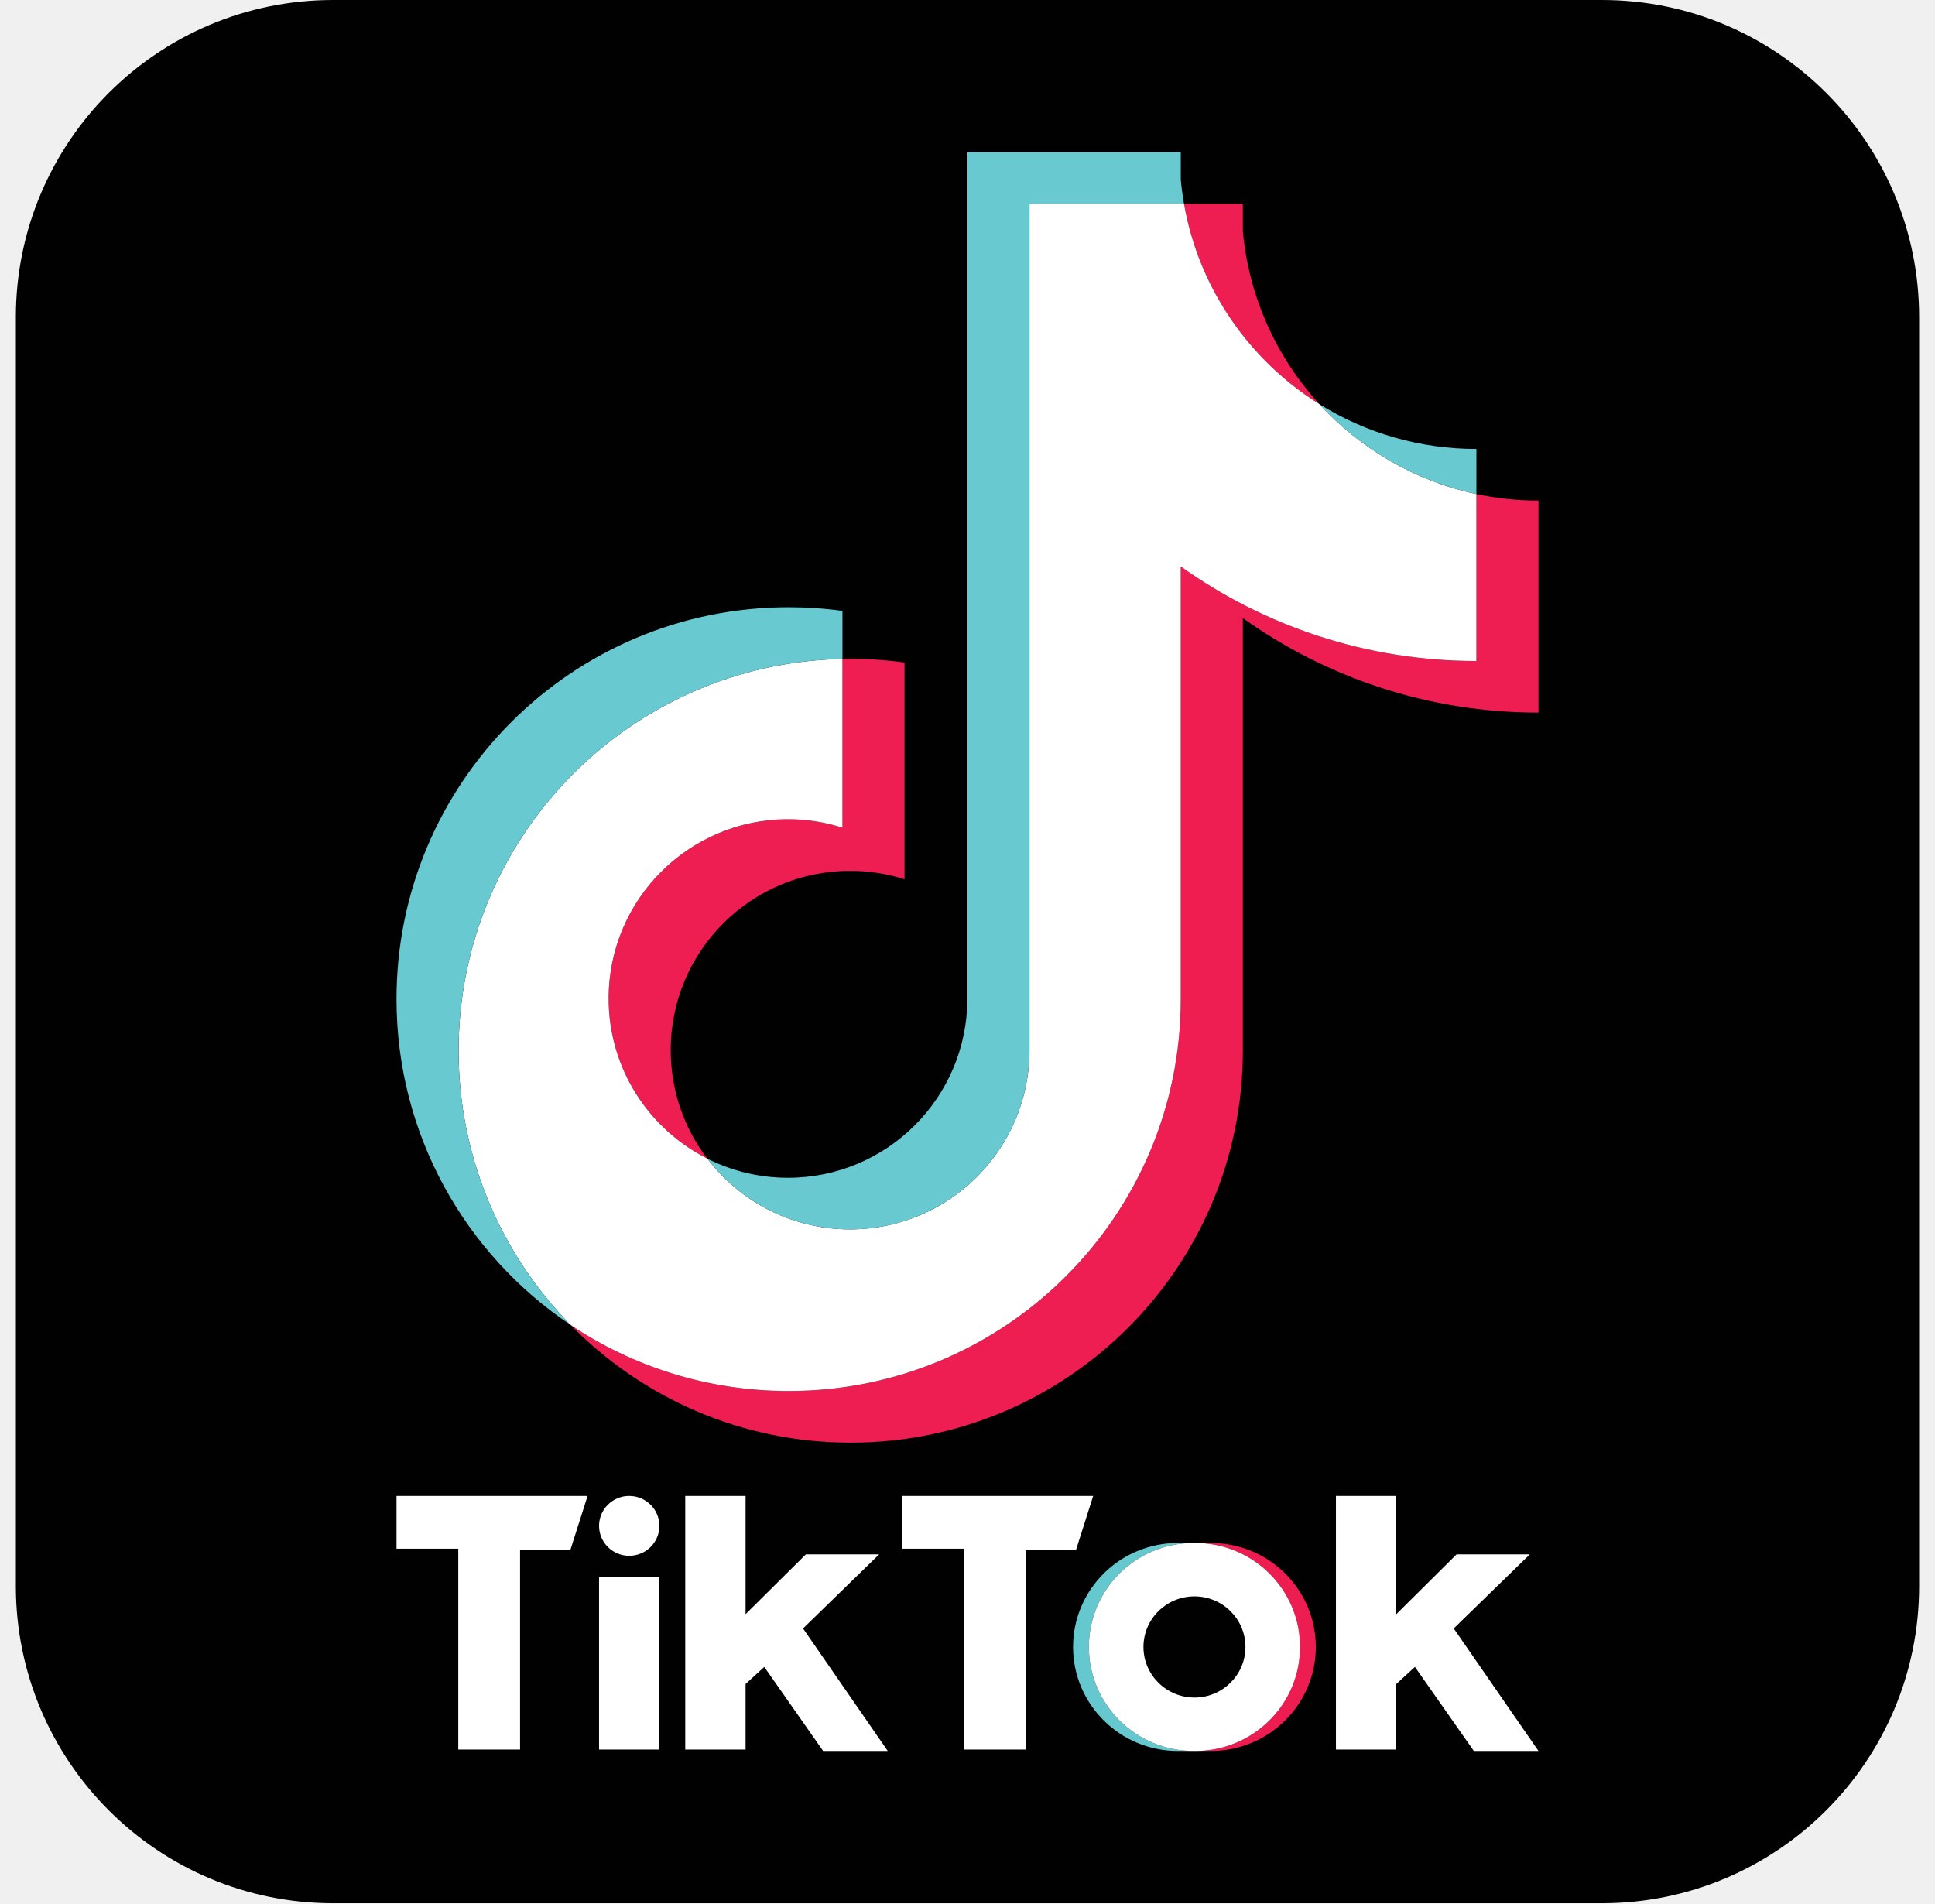
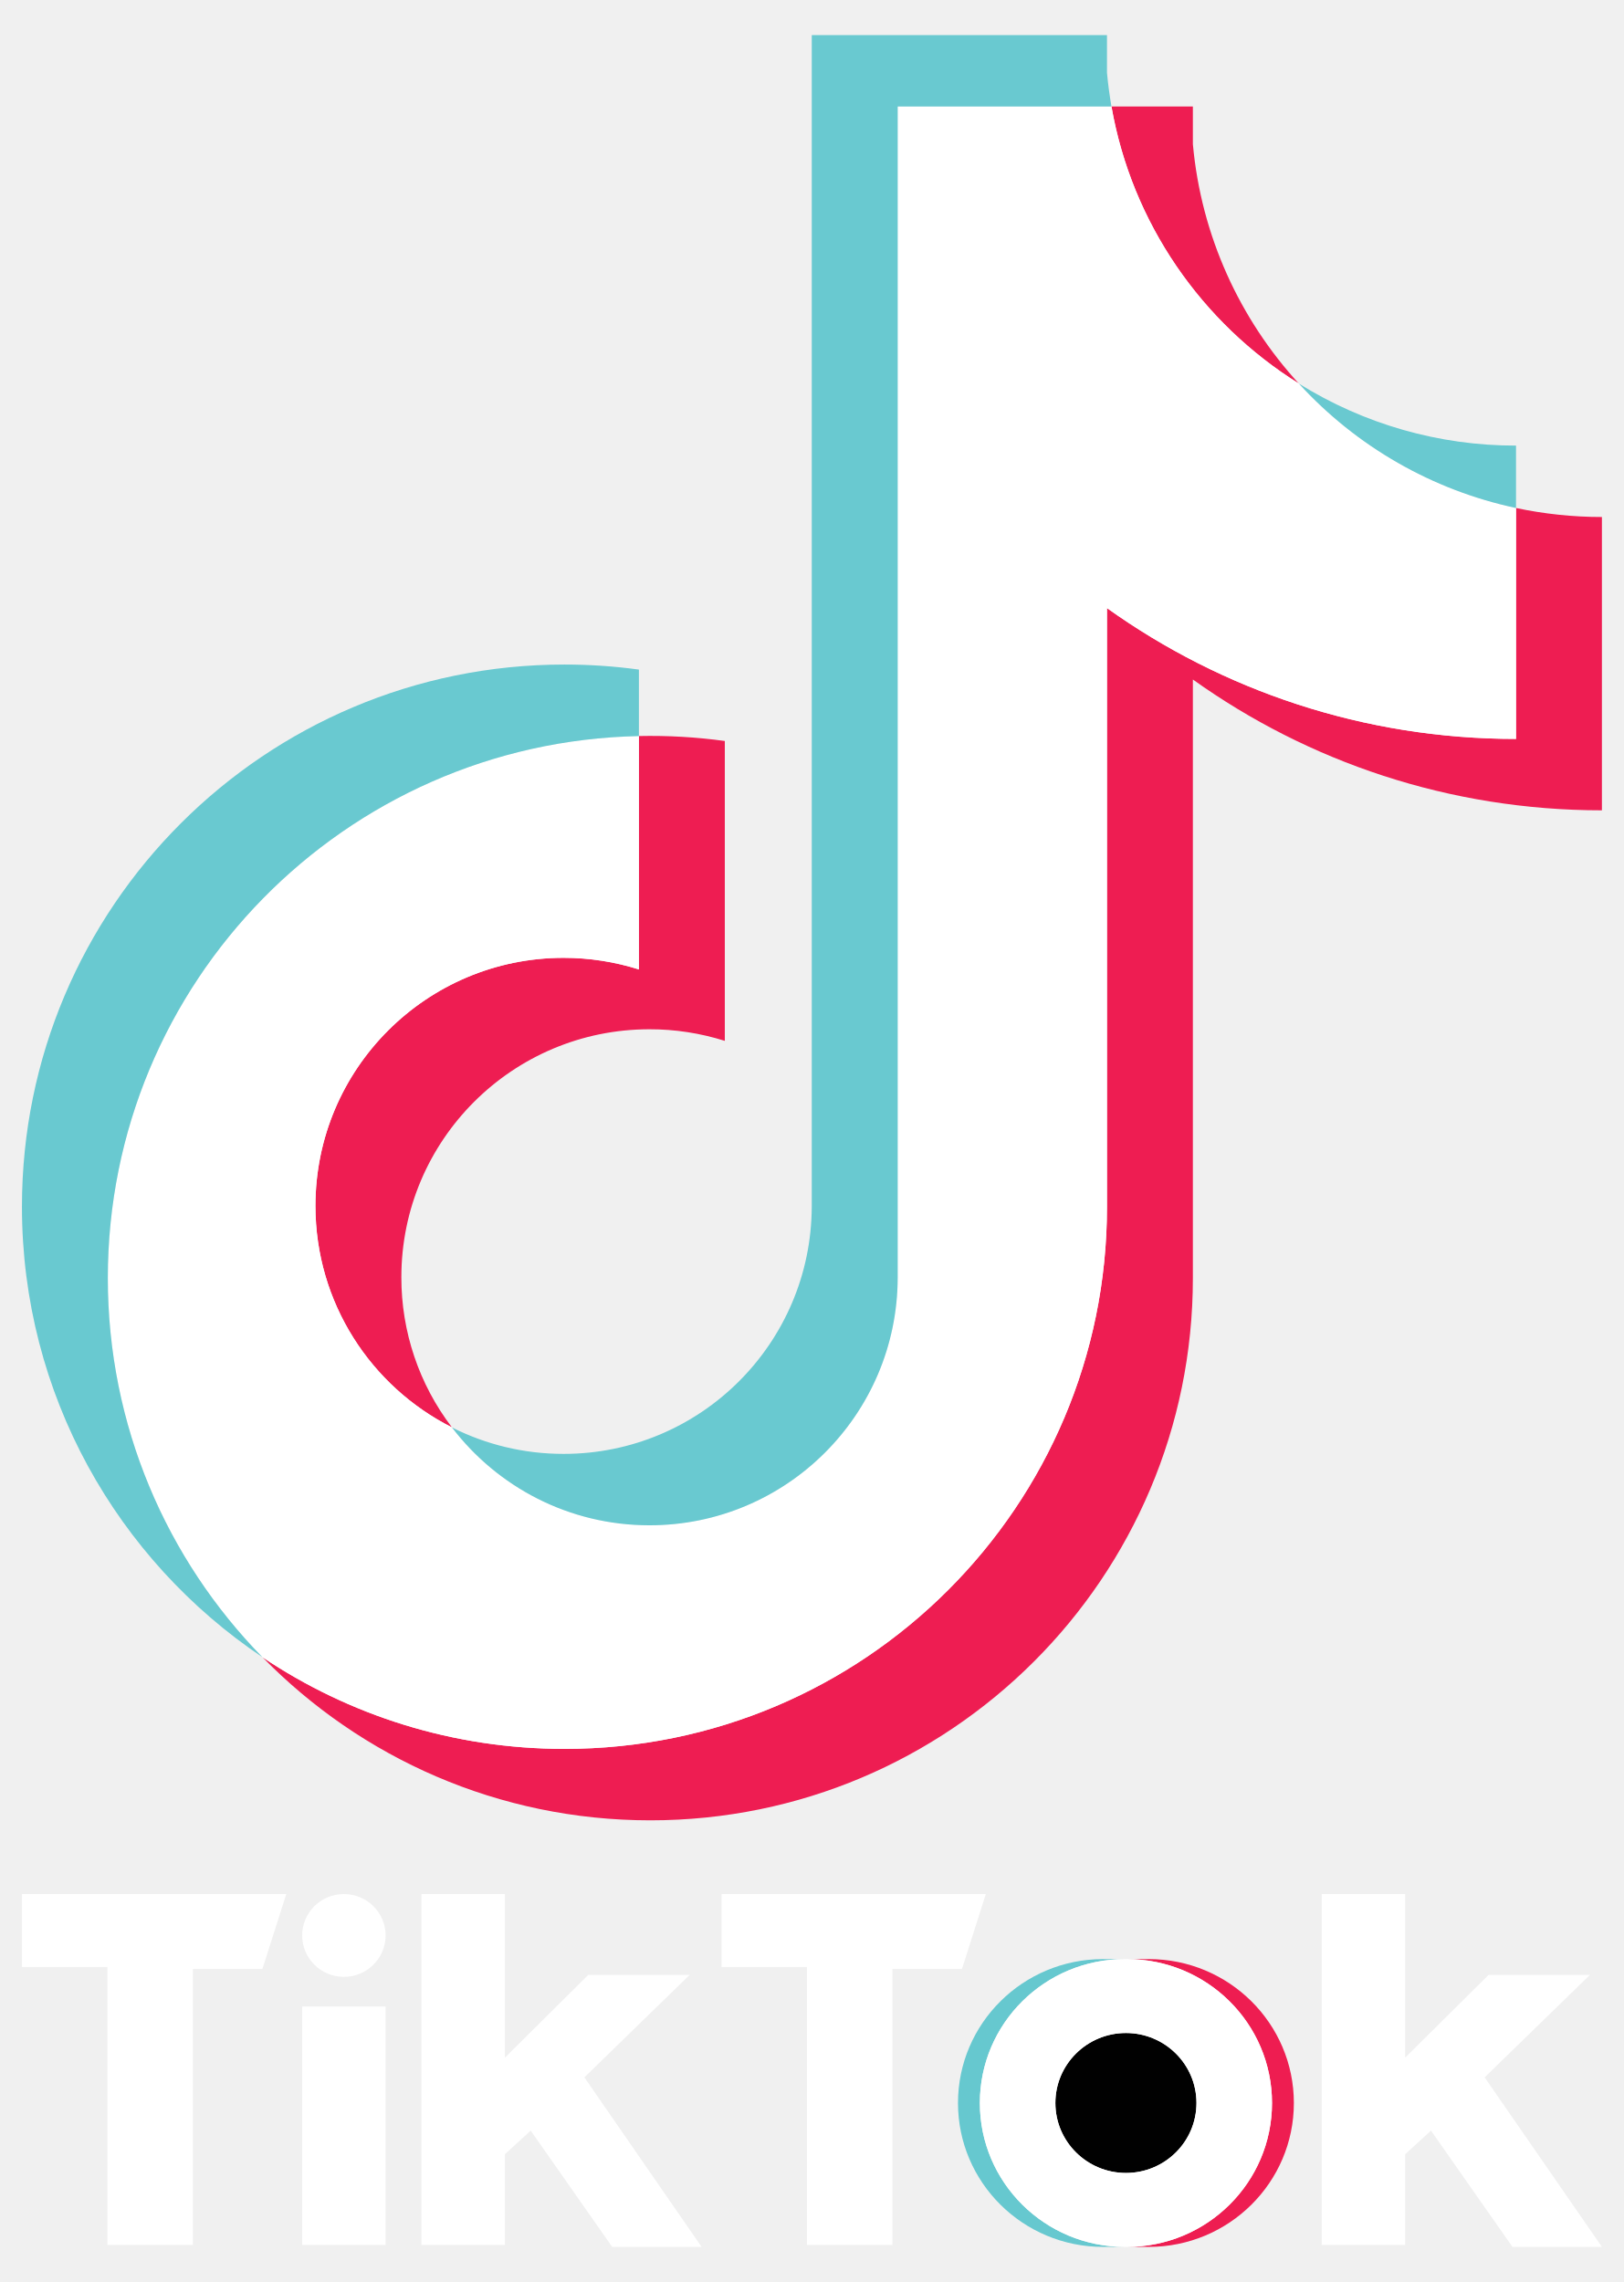
- <svg xmlns="http://www.w3.org/2000/svg" width="61" height="60" viewBox="0 0 61 60" fill="none">
-   <g clip-path="url(#clip0_350_1694)">
-     <path d="M60.482 0H0.518C0.508 0 0.5 0.008 0.5 0.018V59.982C0.5 59.992 0.508 60 0.518 60H60.482C60.492 60 60.5 59.992 60.5 59.982V0.018C60.5 0.008 60.492 0 60.482 0Z" fill="#010101" />
-     <path fill-rule="evenodd" clip-rule="evenodd" d="M38.175 55.2C40.001 55.2 41.481 53.731 41.481 51.921C41.481 50.11 40.001 48.642 38.175 48.642H37.677C39.503 48.642 40.983 50.11 40.983 51.921C40.983 53.731 39.503 55.2 37.677 55.2H38.175Z" fill="#EE1D51" />
-     <path fill-rule="evenodd" clip-rule="evenodd" d="M37.632 48.642H37.134C35.308 48.642 33.828 50.11 33.828 51.921C33.828 53.731 35.308 55.2 37.134 55.2H37.632C35.806 55.2 34.326 53.731 34.326 51.921C34.326 50.11 35.806 48.642 37.632 48.642Z" fill="#66C8CF" />
-     <path d="M37.655 53.515C38.543 53.515 39.262 52.801 39.262 51.92C39.262 51.04 38.543 50.326 37.655 50.326C36.767 50.326 36.047 51.04 36.047 51.92C36.047 52.801 36.767 53.515 37.655 53.515Z" fill="#010101" />
-     <path fill-rule="evenodd" clip-rule="evenodd" d="M12.5 47.16V48.822H14.447V55.155H16.395V48.867H17.979L18.523 47.16H12.5ZM28.44 47.16V48.822H30.387V55.155H32.334V48.867H33.919L34.462 47.16H28.44ZM18.885 48.103C18.885 47.583 19.31 47.16 19.835 47.16C20.361 47.16 20.787 47.583 20.787 48.103C20.787 48.624 20.361 49.047 19.835 49.047C19.31 49.046 18.885 48.624 18.885 48.103ZM18.885 49.721H20.787V55.155H18.885V49.721ZM21.602 47.16V55.155H23.504V53.089L24.093 52.55L25.949 55.2H27.986L25.315 51.337L27.715 49.001H25.405L23.504 50.888V47.16H21.602ZM42.115 47.16V55.155H44.017V53.089L44.605 52.55L46.462 55.2H48.5L45.828 51.337L48.228 49.001H45.919L44.017 50.888V47.16H42.115Z" fill="white" />
-     <path fill-rule="evenodd" clip-rule="evenodd" d="M39.18 19.484C41.807 21.361 45.025 22.465 48.5 22.465V15.781C47.842 15.781 47.186 15.712 46.543 15.576V20.838C43.068 20.838 39.85 19.733 37.223 17.857V31.497C37.223 38.321 31.689 43.852 24.862 43.852C22.315 43.852 19.947 43.082 17.98 41.762C20.225 44.056 23.355 45.48 26.818 45.48C33.646 45.48 39.18 39.948 39.18 33.124V19.484H39.18ZM41.594 12.741C40.252 11.275 39.371 9.381 39.18 7.286V6.427H37.325C37.792 9.088 39.385 11.362 41.594 12.741ZM22.298 36.526C21.548 35.544 21.143 34.341 21.145 33.105C21.145 29.984 23.676 27.454 26.799 27.454C27.381 27.453 27.96 27.543 28.515 27.718V20.885C27.866 20.796 27.212 20.758 26.558 20.772V26.091C26.003 25.915 25.424 25.826 24.842 25.826C21.719 25.826 19.188 28.357 19.188 31.478C19.188 33.685 20.453 35.596 22.298 36.526Z" fill="#EE1D52" />
-     <path fill-rule="evenodd" clip-rule="evenodd" d="M37.223 17.857C39.85 19.733 43.068 20.838 46.543 20.838V15.576C44.603 15.163 42.886 14.15 41.594 12.741C39.385 11.362 37.792 9.088 37.325 6.427H32.454V33.124C32.443 36.236 29.915 38.756 26.799 38.756C24.962 38.756 23.331 37.882 22.298 36.526C20.453 35.596 19.187 33.685 19.187 31.478C19.187 28.357 21.719 25.826 24.842 25.826C25.44 25.826 26.017 25.92 26.558 26.091V20.772C19.851 20.911 14.457 26.388 14.457 33.124C14.457 36.487 15.8 39.535 17.98 41.763C19.947 43.083 22.315 43.852 24.862 43.852C31.689 43.852 37.223 38.321 37.223 31.497V17.857Z" fill="white" />
-     <path fill-rule="evenodd" clip-rule="evenodd" d="M46.543 15.576V14.154C44.793 14.156 43.079 13.667 41.594 12.741C42.908 14.178 44.638 15.17 46.543 15.576ZM37.325 6.427C37.281 6.173 37.247 5.917 37.223 5.659V4.8H30.496V31.497C30.485 34.609 27.958 37.13 24.842 37.13C23.927 37.13 23.063 36.913 22.298 36.527C23.331 37.882 24.962 38.757 26.799 38.757C29.915 38.757 32.443 36.237 32.454 33.124V6.427H37.325ZM26.558 20.773V19.258C25.996 19.181 25.429 19.143 24.862 19.143C18.034 19.143 12.5 24.674 12.5 31.497C12.5 35.775 14.675 39.545 17.98 41.763C15.8 39.535 14.457 36.487 14.457 33.124C14.457 26.388 19.851 20.911 26.558 20.773Z" fill="#69C9D0" />
-     <path fill-rule="evenodd" clip-rule="evenodd" d="M37.677 55.2C39.503 55.2 40.983 53.731 40.983 51.921C40.983 50.11 39.503 48.642 37.677 48.642H37.632C35.806 48.642 34.326 50.11 34.326 51.921C34.326 53.731 35.806 55.2 37.632 55.2H37.677ZM36.047 51.921C36.047 51.04 36.767 50.326 37.655 50.326C38.542 50.326 39.262 51.04 39.262 51.921C39.262 52.801 38.542 53.516 37.655 53.516C36.767 53.515 36.047 52.801 36.047 51.921Z" fill="white" />
-   </g>
-   <defs>
-     <clipPath id="clip0_350_1694">
-       <rect x="0.5" width="60" height="60" rx="10" fill="white" />
-     </clipPath>
-   </defs>
+ <svg xmlns="http://www.w3.org/2000/svg" width="37" height="52" viewBox="0 0 37 52" fill="none">
+   <path fill-rule="evenodd" clip-rule="evenodd" d="M26.175 51.2C28.001 51.2 29.481 49.731 29.481 47.921C29.481 46.11 28.001 44.642 26.175 44.642H25.677C27.503 44.642 28.983 46.11 28.983 47.921C28.983 49.731 27.503 51.2 25.677 51.2H26.175Z" fill="#EE1D51" />
+   <path fill-rule="evenodd" clip-rule="evenodd" d="M25.632 44.642H25.134C23.308 44.642 21.828 46.11 21.828 47.921C21.828 49.731 23.308 51.2 25.134 51.2H25.632C23.806 51.2 22.326 49.731 22.326 47.921C22.326 46.11 23.806 44.642 25.632 44.642Z" fill="#66C8CF" />
+   <path d="M25.655 49.515C26.543 49.515 27.262 48.801 27.262 47.92C27.262 47.04 26.543 46.326 25.655 46.326C24.767 46.326 24.047 47.04 24.047 47.92C24.047 48.801 24.767 49.515 25.655 49.515Z" fill="#010101" />
+   <path fill-rule="evenodd" clip-rule="evenodd" d="M0.5 43.16V44.822H2.447V51.155H4.394V44.867H5.979L6.523 43.16H0.5ZM16.44 43.16V44.822H18.387V51.155H20.334V44.867H21.919L22.462 43.16H16.44ZM6.885 44.103C6.885 43.583 7.31 43.16 7.835 43.16C8.361 43.16 8.786 43.583 8.786 44.103C8.786 44.624 8.361 45.047 7.835 45.047C7.31 45.046 6.885 44.624 6.885 44.103ZM6.885 45.721H8.786V51.155H6.885V45.721ZM9.602 43.16V51.155H11.504V49.089L12.092 48.55L13.949 51.2H15.986L13.315 47.337L15.715 45.001H13.405L11.504 46.888V43.16H9.602ZM30.115 43.16V51.155H32.017V49.089L32.605 48.55L34.462 51.2H36.5L33.828 47.337L36.228 45.001H33.919L32.017 46.888V43.16H30.115Z" fill="white" />
+   <path fill-rule="evenodd" clip-rule="evenodd" d="M27.18 15.484C29.807 17.361 33.025 18.465 36.5 18.465V11.781C35.842 11.781 35.186 11.712 34.543 11.576V16.838C31.068 16.838 27.85 15.733 25.223 13.857V27.497C25.223 34.321 19.689 39.852 12.862 39.852C10.315 39.852 7.947 39.082 5.98 37.762C8.225 40.056 11.355 41.48 14.818 41.48C21.646 41.48 27.18 35.948 27.18 29.124V15.484H27.18ZM29.595 8.741C28.252 7.275 27.371 5.381 27.18 3.286V2.427H25.325C25.792 5.088 27.385 7.362 29.595 8.741ZM10.298 32.526C9.548 31.544 9.143 30.341 9.145 29.105C9.145 25.984 11.676 23.454 14.799 23.454C15.381 23.453 15.96 23.543 16.515 23.718V16.885C15.866 16.796 15.212 16.758 14.558 16.772V22.091C14.003 21.915 13.424 21.826 12.842 21.826C9.719 21.826 7.188 24.357 7.188 27.478C7.188 29.685 8.453 31.596 10.298 32.526Z" fill="#EE1D52" />
+   <path fill-rule="evenodd" clip-rule="evenodd" d="M25.223 13.857C27.85 15.733 31.068 16.838 34.543 16.838V11.576C32.603 11.163 30.886 10.15 29.595 8.741C27.385 7.362 25.792 5.088 25.325 2.427H20.454V29.124C20.443 32.236 17.915 34.756 14.799 34.756C12.963 34.756 11.331 33.882 10.298 32.526C8.453 31.596 7.187 29.685 7.187 27.478C7.187 24.357 9.719 21.826 12.842 21.826C13.44 21.826 14.017 21.92 14.558 22.091V16.772C7.851 16.911 2.457 22.388 2.457 29.124C2.457 32.487 3.8 35.535 5.98 37.763C7.947 39.083 10.315 39.852 12.862 39.852C19.689 39.852 25.223 34.321 25.223 27.497V13.857Z" fill="white" />
+   <path fill-rule="evenodd" clip-rule="evenodd" d="M34.543 11.576V10.154C32.793 10.156 31.079 9.667 29.595 8.741C30.908 10.178 32.638 11.17 34.543 11.576ZM25.325 2.427C25.281 2.173 25.247 1.917 25.223 1.659V0.8H18.496V27.497C18.485 30.61 15.958 33.13 12.842 33.13C11.927 33.13 11.063 32.913 10.298 32.527C11.331 33.882 12.963 34.757 14.799 34.757C17.915 34.757 20.443 32.237 20.454 29.124V2.427H25.325ZM14.558 16.773V15.258C13.996 15.181 13.429 15.143 12.862 15.143C6.034 15.143 0.5 20.674 0.5 27.497C0.5 31.775 2.675 35.545 5.98 37.763C3.8 35.535 2.457 32.487 2.457 29.124C2.457 22.388 7.851 16.911 14.558 16.773Z" fill="#69C9D0" />
+   <path fill-rule="evenodd" clip-rule="evenodd" d="M25.677 51.2C27.503 51.2 28.983 49.731 28.983 47.921C28.983 46.11 27.503 44.642 25.677 44.642H25.632C23.806 44.642 22.326 46.11 22.326 47.921C22.326 49.731 23.806 51.2 25.632 51.2H25.677ZM24.047 47.921C24.047 47.04 24.767 46.326 25.655 46.326C26.542 46.326 27.262 47.04 27.262 47.921C27.262 48.801 26.542 49.516 25.655 49.516C24.767 49.515 24.047 48.801 24.047 47.921Z" fill="white" />
</svg>
